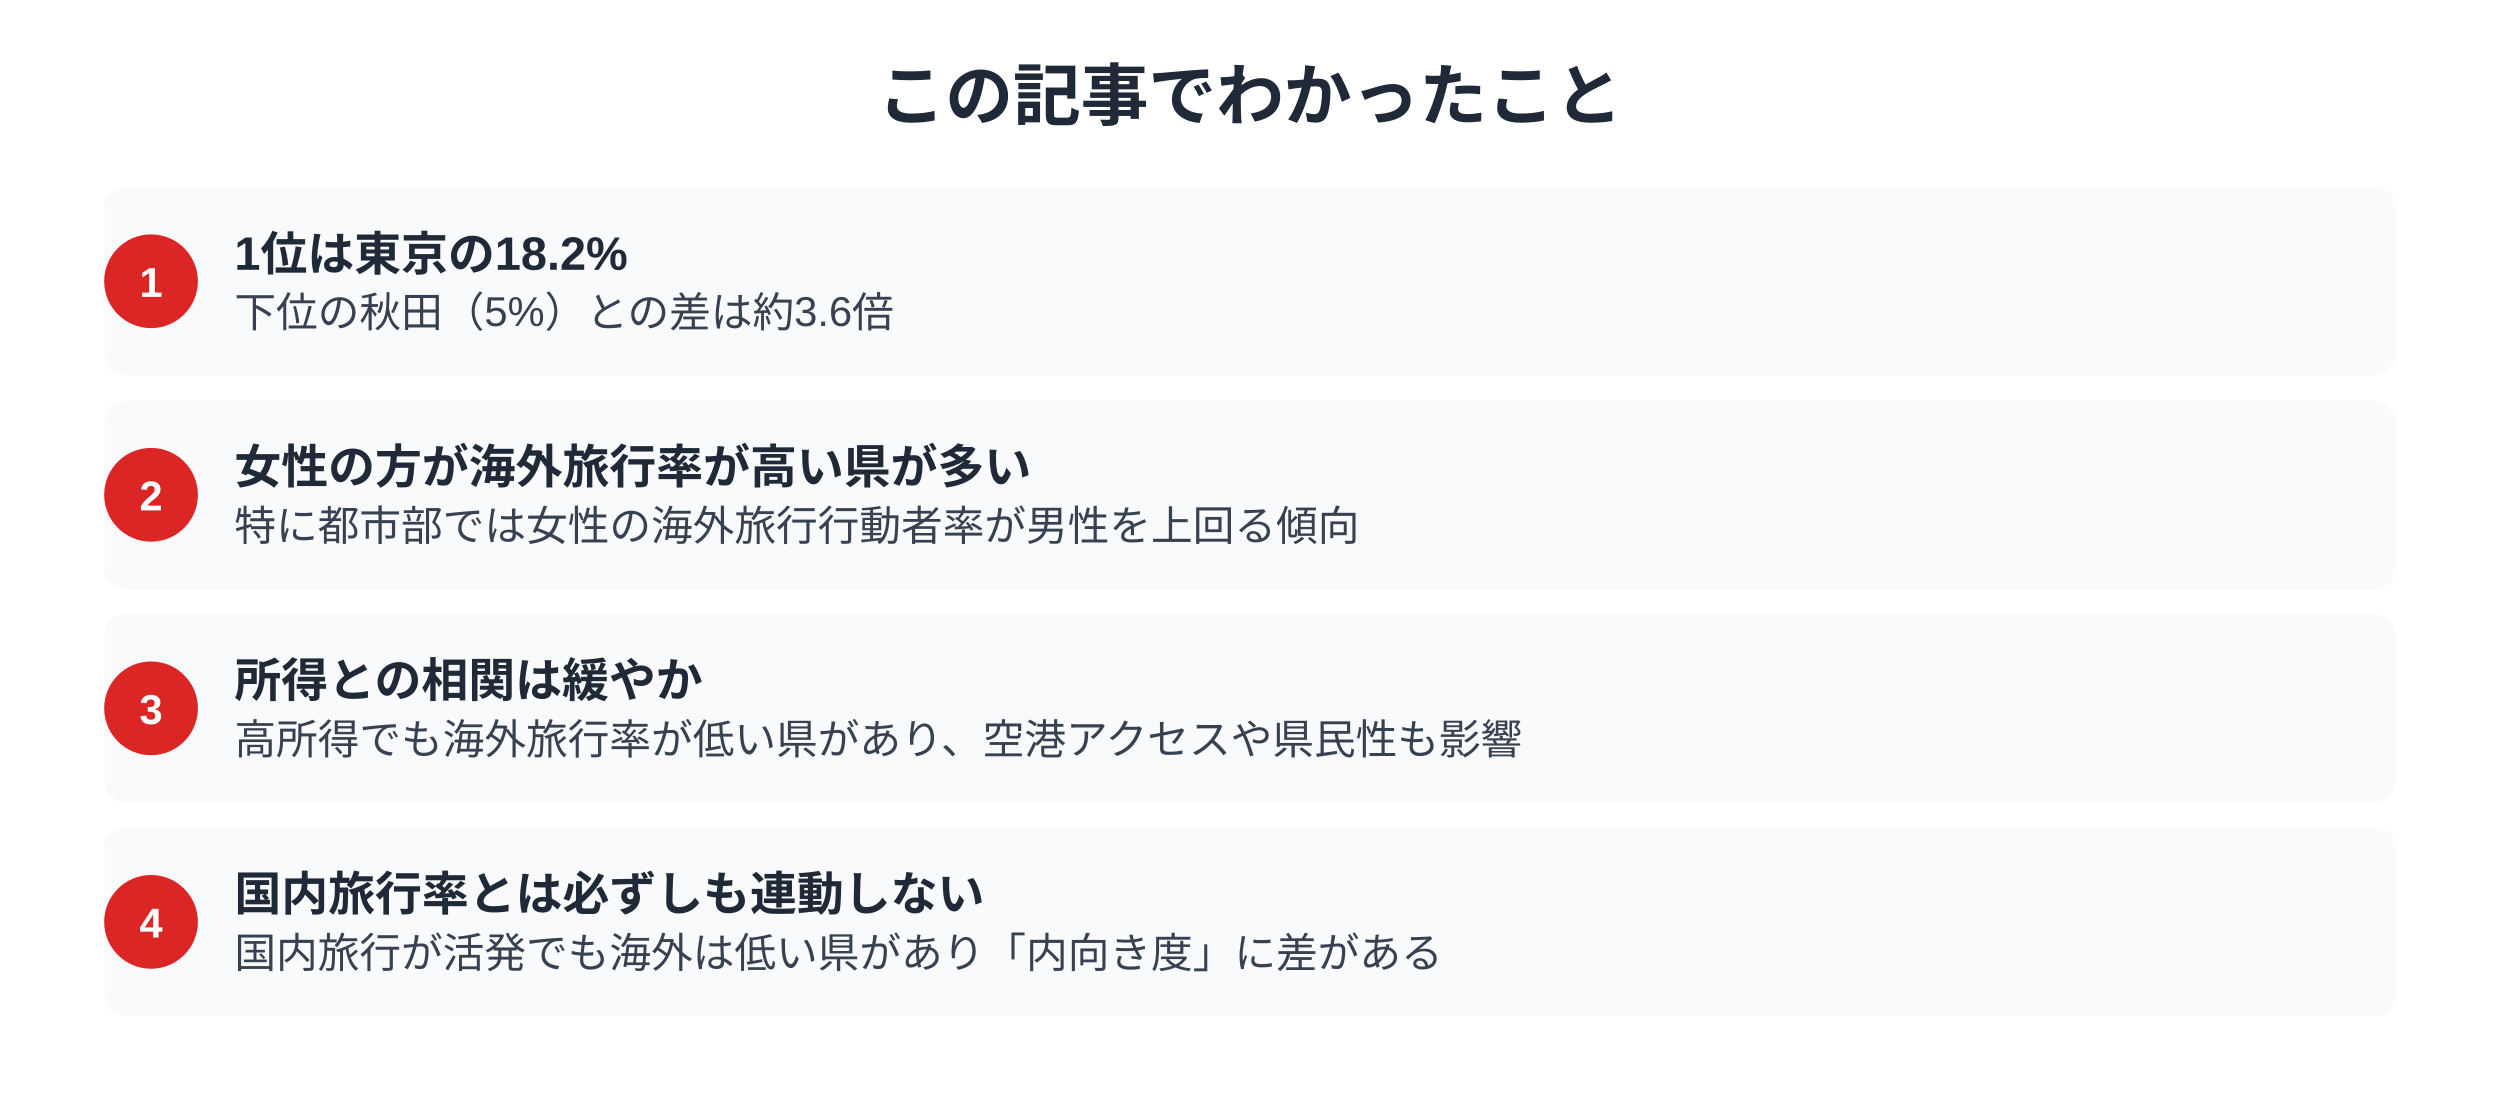
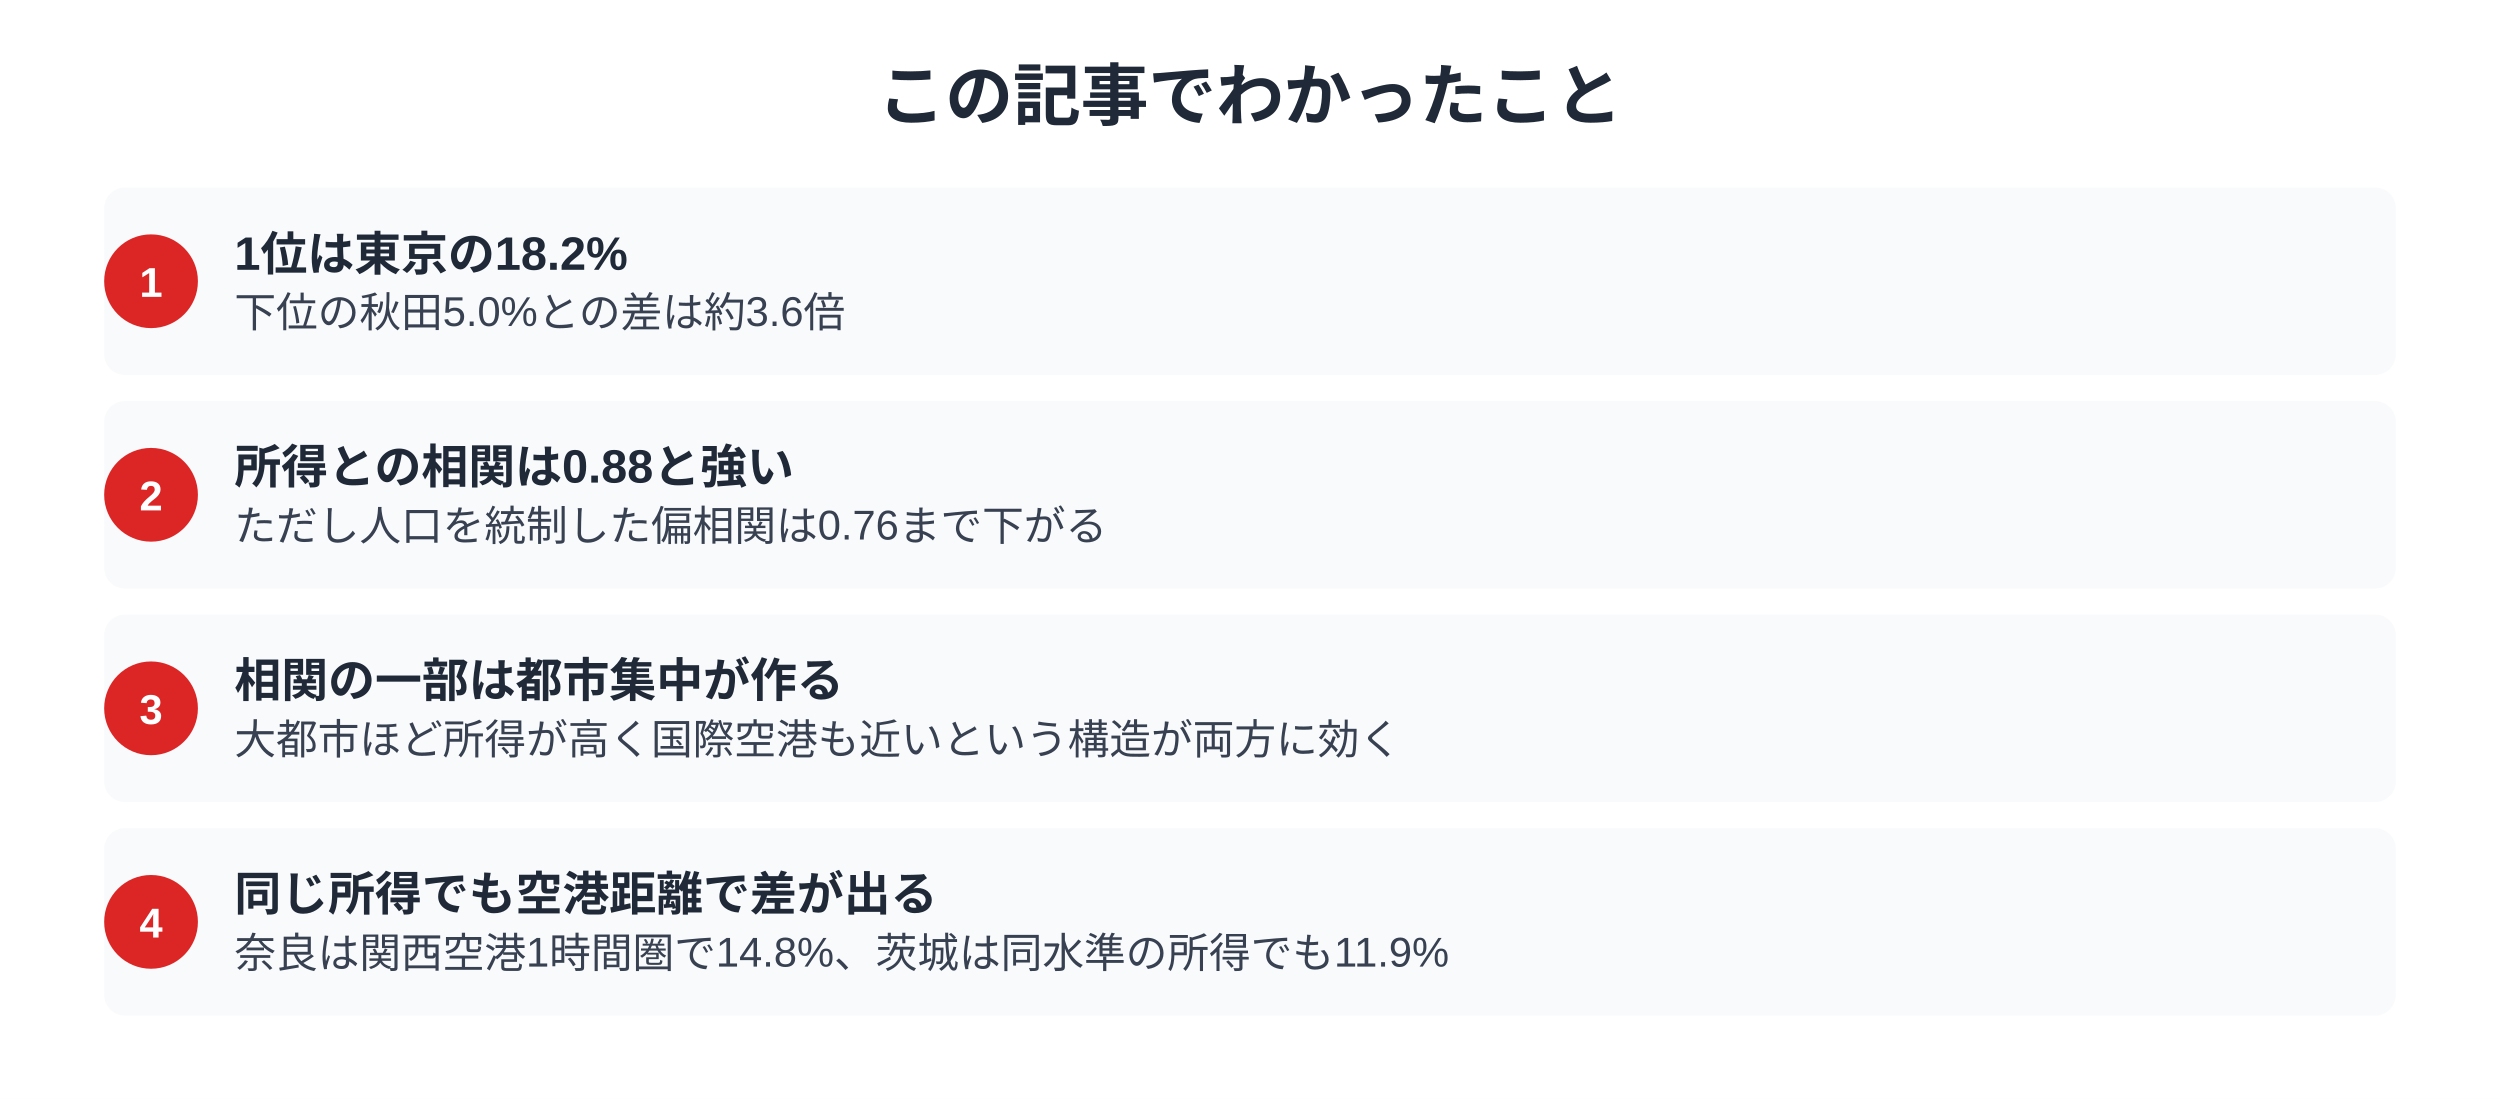
<svg xmlns="http://www.w3.org/2000/svg" viewBox="0 0 960 422" width="960" height="422" font-family="'Helvetica Neue', Arial, 'Hiragino Kaku Gothic ProN', sans-serif" role="img" aria-label="この記事でわかったこと">
  <style>
    .svg-bg{fill:#ffffff}
    .svg-plot{fill:#f9fafb}
    .svg-plot-border{stroke:#d1d5db}
    .svg-title{fill:#1f2937}
    .svg-axis{fill:#374151}
    .svg-tick{fill:#6b7280}
    .svg-grid{stroke:#e5e7eb}
    @media (prefers-color-scheme:dark){
    .svg-bg{fill:#0f172a}
    .svg-plot{fill:#1e293b}
    .svg-plot-border{stroke:#334155}
    .svg-title{fill:#e2e8f0}
    .svg-axis{fill:#cbd5e1}
    .svg-tick{fill:#94a3b8}
    .svg-grid{stroke:#334155}
    }
  </style>
  <rect width="960" height="422" class="svg-bg" />
  <text x="480" y="46" text-anchor="middle" font-size="26" font-weight="bold" class="svg-title">この記事でわかったこと</text>
  <rect x="40" y="72" width="880" height="72" class="svg-plot" rx="8" />
  <circle cx="58" cy="108" r="18" fill="#dc2626" />
  <text x="58" y="114" text-anchor="middle" font-size="16" font-weight="bold" fill="#ffffff">1</text>
  <text x="90" y="103.6" font-size="18" font-weight="bold" class="svg-title">
    <tspan x="90" dy="0">1位は東京の18.2%</tspan>
  </text>
  <text x="90" y="125.6" font-size="16" class="svg-axis">
-     <tspan x="90" dy="0">下位の秋田（5%）との差は約3.6倍</tspan>
+     <tspan x="90" dy="0">下位の秋田5.0%との差は約3.6倍</tspan>
  </text>
  <rect x="40" y="154" width="880" height="72" class="svg-plot" rx="8" />
  <circle cx="58" cy="190" r="18" fill="#dc2626" />
  <text x="58" y="196" text-anchor="middle" font-size="16" font-weight="bold" fill="#ffffff">2</text>
  <text x="90" y="185.6" font-size="18" font-weight="bold" class="svg-title">
-     <tspan x="90" dy="0">女性の方が海外旅行率が高い県が多い</tspan>
+     <tspan x="90" dy="0">所得との相関は0.88と強い</tspan>
  </text>
  <text x="90" y="207.6" font-size="16" class="svg-axis">
-     <tspan x="90" dy="0">特に都市部では女性の海外旅行行動者率が男性を上回る傾向</tspan>
+     <tspan x="90" dy="0">ただし人口を統制した偏相関は0.76まで下がる</tspan>
  </text>
  <rect x="40" y="236" width="880" height="72" class="svg-plot" rx="8" />
  <circle cx="58" cy="272" r="18" fill="#dc2626" />
  <text x="58" y="278" text-anchor="middle" font-size="16" font-weight="bold" fill="#ffffff">3</text>
  <text x="90" y="267.6" font-size="18" font-weight="bold" class="svg-title">
-     <tspan x="90" dy="0">所得との相関は緩やか</tspan>
+     <tspan x="90" dy="0">相関の一部は都市集中が作る</tspan>
  </text>
  <text x="90" y="289.6" font-size="16" class="svg-axis">
-     <tspan x="90" dy="0">高所得でも海外旅行率が低い県があり、空港アクセスや県民性も影響</tspan>
+     <tspan x="90" dy="0">大都市ほど所得が高く国際空港も近いという構造が両方に効く</tspan>
  </text>
  <rect x="40" y="318" width="880" height="72" class="svg-plot" rx="8" />
  <circle cx="58" cy="354" r="18" fill="#dc2626" />
  <text x="58" y="360" text-anchor="middle" font-size="16" font-weight="bold" fill="#ffffff">4</text>
  <text x="90" y="349.6" font-size="18" font-weight="bold" class="svg-title">
-     <tspan x="90" dy="0">国内旅行率とは必ずしも連動しない</tspan>
+     <tspan x="90" dy="0">同じ所得でも空港距離で差が出る</tspan>
  </text>
  <text x="90" y="371.6" font-size="16" class="svg-axis">
-     <tspan x="90" dy="0">国内旅行が活発でも海外は低い県があり「内向き度」に差がある</tspan>
+     <tspan x="90" dy="0">奈良は関西空港1時間圏で14.8%、茨城は同水準の所得でも11.9%</tspan>
  </text>
</svg>
